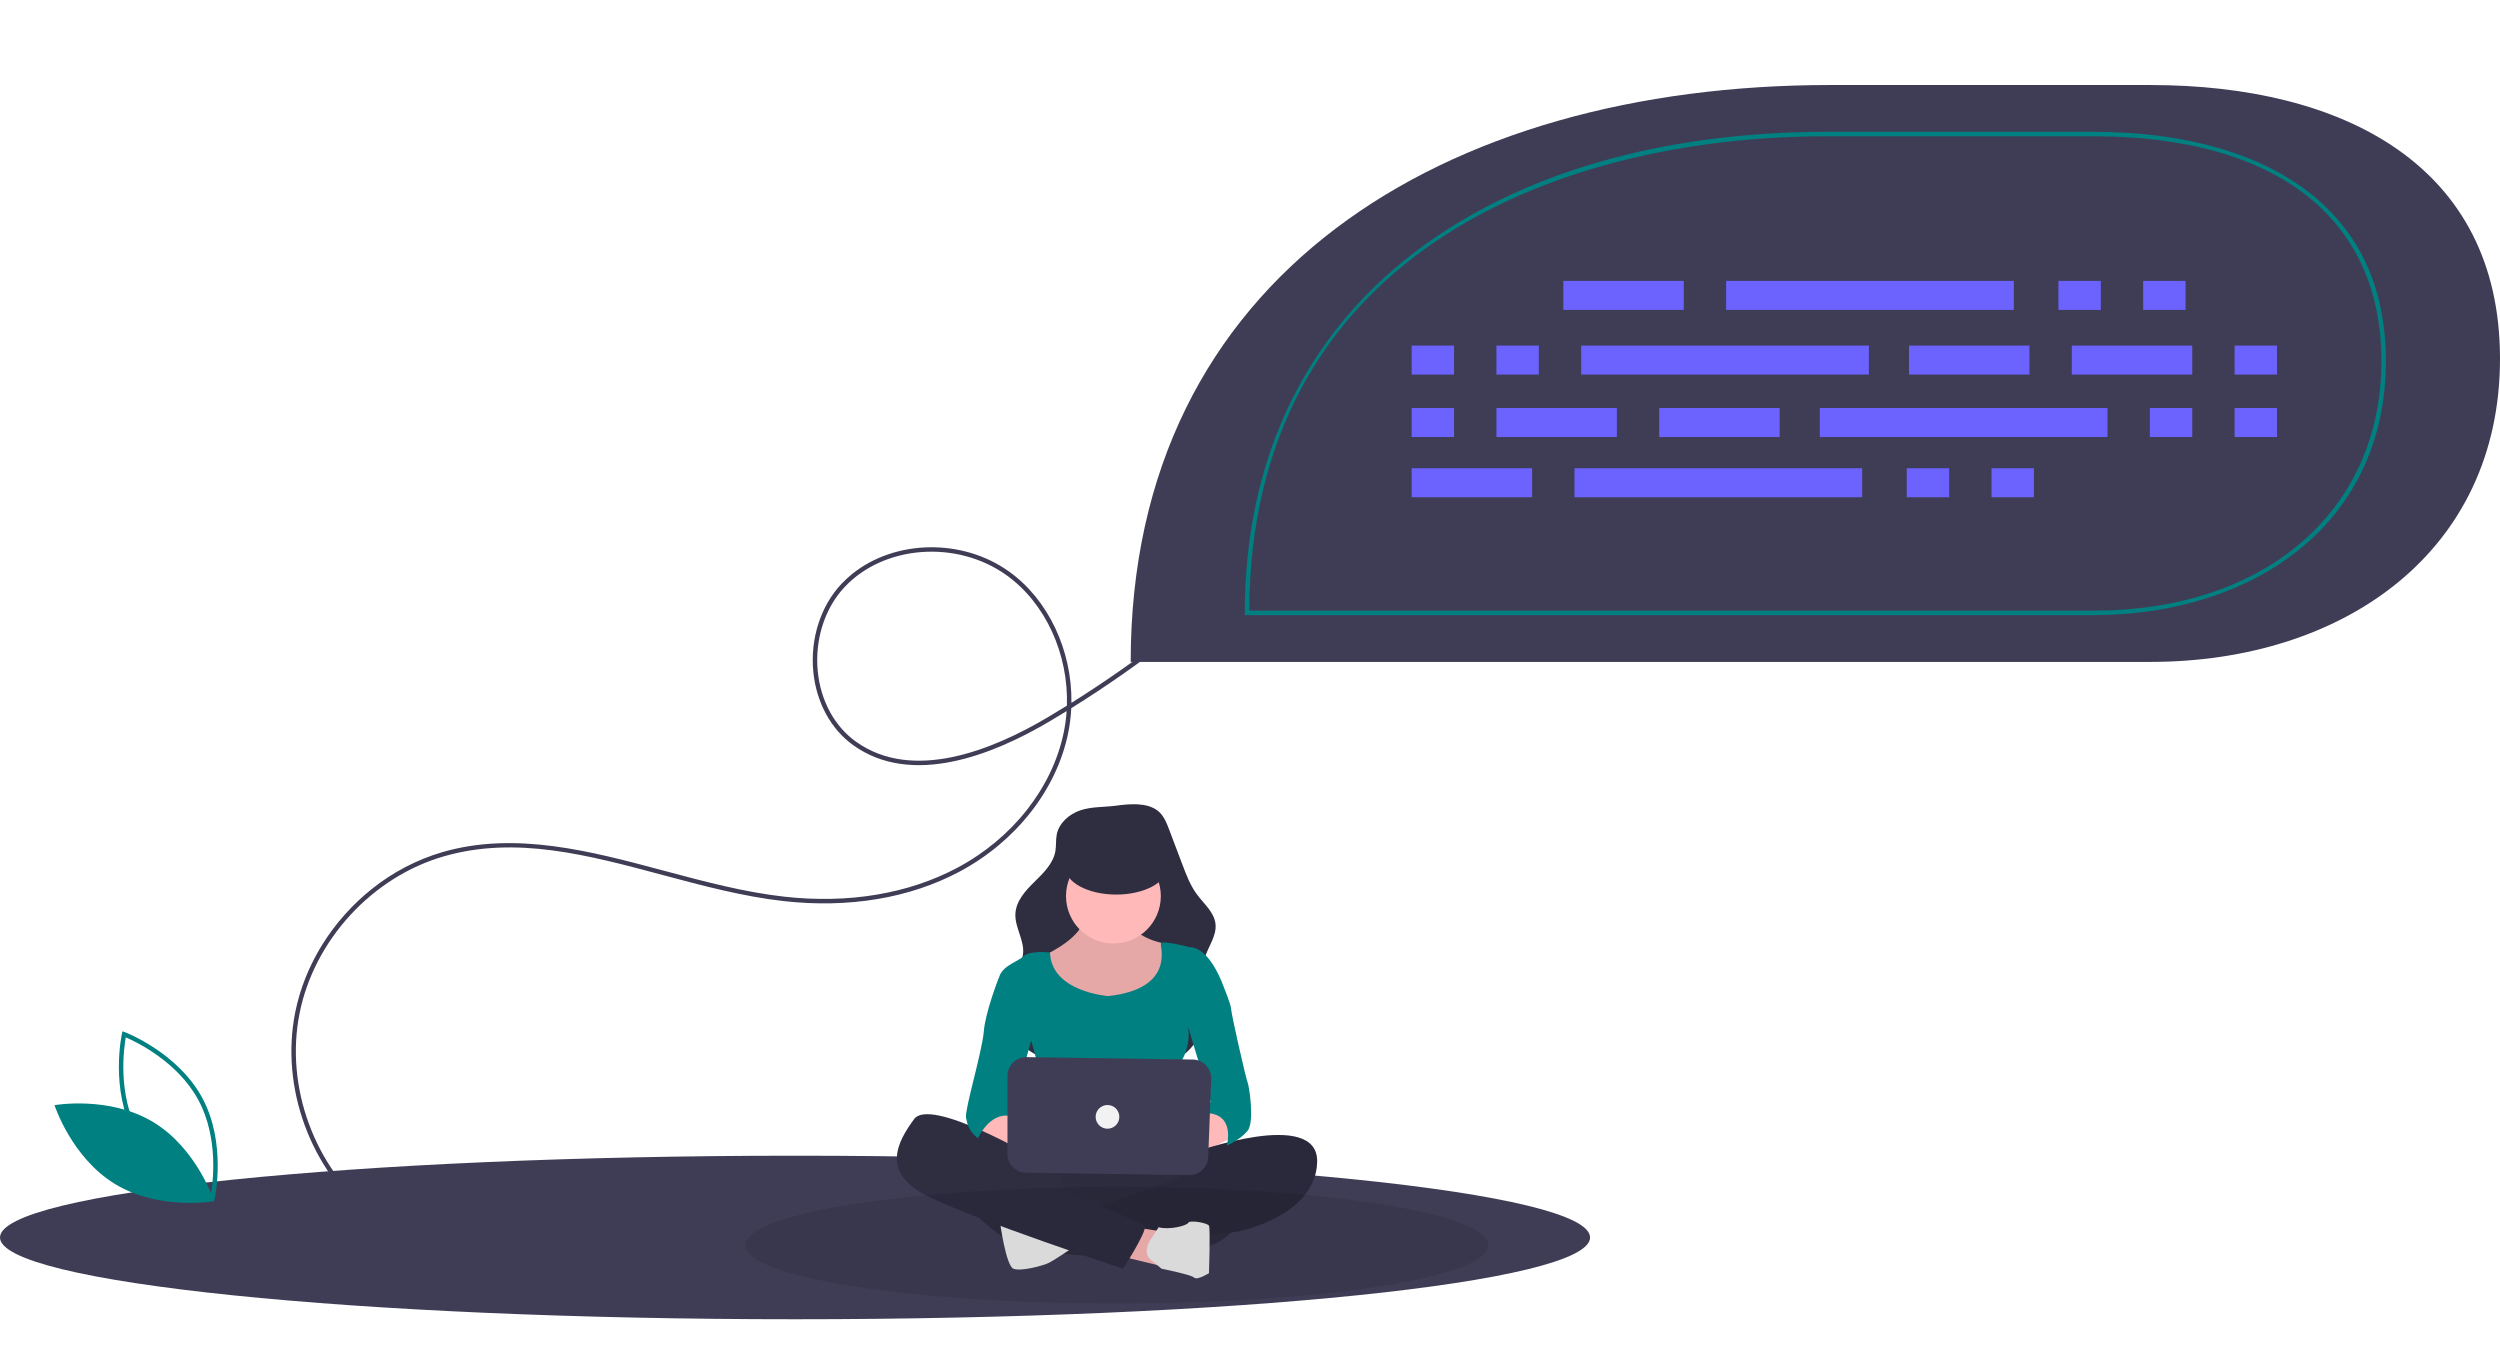
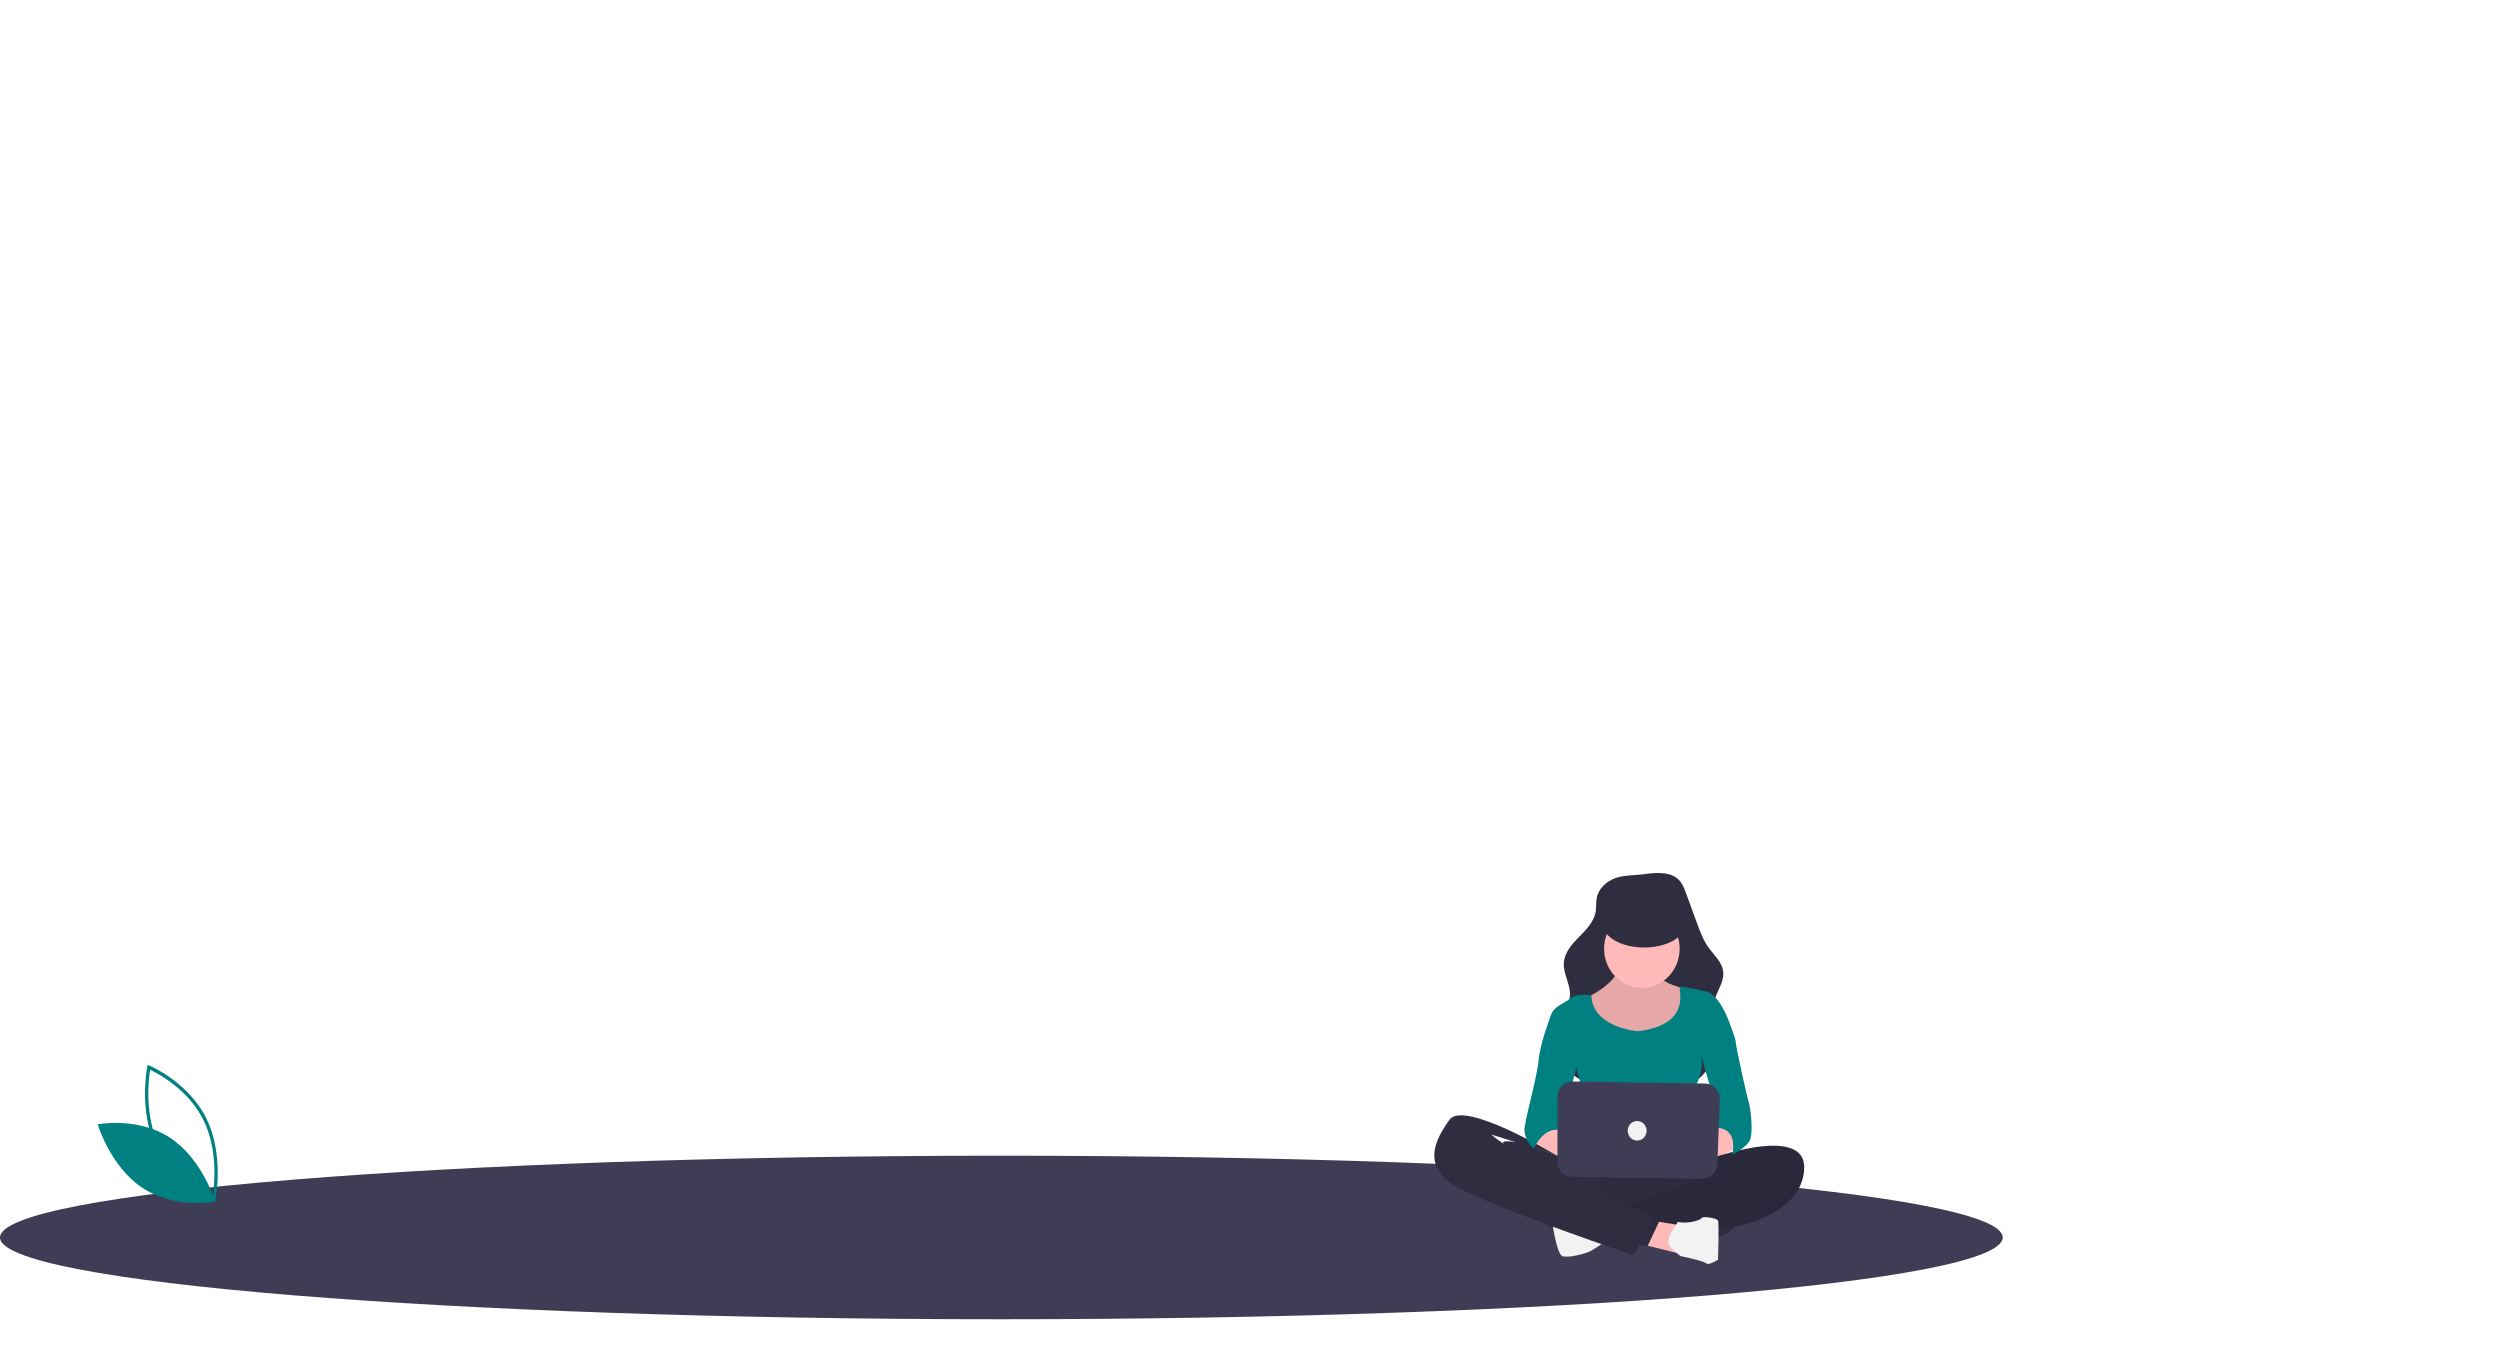
<svg xmlns="http://www.w3.org/2000/svg" id="a8ebc32a-e748-45d9-a61d-aeebf59cfff3" data-name="Layer 1" width="1121" height="607.962" viewBox="0 0 1121 607.962" version="1.1">
  <defs id="defs103" />
-   <path d="M206.148,544.705a92.172,92.172,0,0,1,32.024-16.684c32.658-9.344,66.443-.3,99.115,8.448,17.639,4.722,35.878,9.605,53.866,11.616,28.824,3.223,55.69-1.275,77.693-13.007,24.729-13.184,42.54-35.875,47.648-60.693a70.484,70.484,0,0,0,1.286-9.521q-3.655,2.254-7.335,4.44c-25.809,15.327-62.085,29.658-88.329,10.881-10.074-7.207-16.611-19.251-17.935-33.04-1.418-14.776,3.336-29.509,12.716-39.409a47.998,47.998,0,0,1,4.906-4.502c19.012-15.176,49.023-15.994,70.075-.995,17.828,12.703,28.389,35.655,28.05,58.935a524.842,524.842,0,0,0,44.166-30.97l1.231,1.577a526.673,526.673,0,0,1-45.471,31.799,72.511,72.511,0,0,1-1.402,11.21c-5.226,25.394-23.42,48.591-48.666,62.054-22.361,11.923-49.63,16.498-78.857,13.23-18.138-2.028-36.45-6.931-54.161-11.671-33.901-9.076-65.922-17.648-98.048-8.457-32.291,9.238-58.375,37.579-64.908,70.521-6.536,32.944,6.756,69.095,33.074,89.959l-1.243,1.568c-26.891-21.318-40.471-58.256-33.794-91.916C176.166,578.321,188.827,558.53,206.148,544.705Zm311.752-82.268c.756-23.079-9.548-46.005-27.183-58.57-22.186-15.809-54.652-13.453-72.367,5.243-8.988,9.487-13.541,23.634-12.177,37.843,1.268,13.214,7.503,24.734,17.107,31.606,25.366,18.149,60.847,4.049,86.145-10.975Q513.679,465.056,517.9,462.437Z" fill="#3f3d56" id="path4" transform="translate(-39.49997 -146.019)" />
-   <ellipse cx="356.497" cy="554.886" rx="356.497" ry="36.668" fill="#3f3d56" id="ellipse6" style="stroke-width:1.9" />
-   <path d="m 96.006,538.607 -1.073,-0.402 c -0.236,-0.089 -23.709,-9.082 -34.704,-29.474 -10.996,-20.393 -5.612,-44.945 -5.556,-45.19 l 0.253,-1.118 1.073,0.402 c 0.236,0.089 23.708,9.082 34.704,29.474 10.996,20.393 5.612,44.945 5.556,45.19 z m -34.017,-30.825 c 9.296,17.241 27.845,26.079 32.545,28.097 0.894,-5.037 3.696,-25.406 -5.592,-42.631 -9.287,-17.223 -27.843,-26.074 -32.545,-28.097 -0.894,5.04 -3.695,25.407 5.592,42.631 z" fill="#3f3d56" id="path48" style="fill:#008080" />
-   <path d="m 68.635,503.104 c 19.761,11.889 27.371,35.503 27.371,35.503 0,0 -24.428,4.339 -44.188,-7.55 -19.761,-11.889 -27.371,-35.503 -27.371,-35.503 0,0 24.428,-4.339 44.188,7.55 z" fill="#6c63ff" id="path50" style="fill:#008080" />
-   <path d="M546.5,442.819H1003.684c86.607,0,156.816-49.363,156.816-135.971v-0c0-86.607-70.209-122.705-156.816-122.705H860.132c-173.214,0-313.632,85.461-313.632,258.676Z" fill="#3f3d56" id="path52" transform="translate(-39.49997 -146.019)" />
-   <path d="M978.163,421.84H597.669v-1c0-68.025,26.504-124.069,76.646-162.074,46.304-35.095,110.168-53.645,184.689-53.645h119.158c38.005,0,70.03,8.351,92.616,24.148,25.581,17.894,38.552,44.375,38.552,78.705,0,34.504-13.311,63.608-38.493,84.166C1047.378,411.293,1014.466,421.84,978.163,421.84Zm-378.492-2H978.163c77.26,0,129.168-44.955,129.168-111.865,0-64.094-47.08-100.854-129.168-100.854H859.005C733.901,207.122,600.241,263.035,599.671,419.84Z" transform="translate(-39.49997 -146.019)" fill="#6c63ff" id="path54" style="fill:#008080" />
-   <rect x="701" y="125.962" width="54" height="13" fill="#6c63ff" id="rect56" />
-   <rect x="923" y="125.962" width="19" height="13" fill="#6c63ff" id="rect58" />
-   <rect x="961" y="125.962" width="19" height="13" fill="#6c63ff" id="rect60" />
-   <rect x="774" y="125.962" width="129" height="13" fill="#6c63ff" id="rect62" />
-   <rect x="633" y="209.962" width="54" height="13" fill="#6c63ff" id="rect64" />
-   <rect x="855" y="209.962" width="19" height="13" fill="#6c63ff" id="rect66" />
-   <rect x="893" y="209.962" width="19" height="13" fill="#6c63ff" id="rect68" />
-   <rect x="706" y="209.962" width="129" height="13" fill="#6c63ff" id="rect70" />
-   <rect x="856" y="154.962" width="54" height="13" fill="#6c63ff" id="rect72" />
-   <rect x="929" y="154.962" width="54" height="13" fill="#6c63ff" id="rect74" />
-   <rect x="1002" y="154.962" width="19" height="13" fill="#6c63ff" id="rect76" />
-   <rect x="633" y="154.962" width="19" height="13" fill="#6c63ff" id="rect78" />
-   <rect x="671" y="154.962" width="19" height="13" fill="#6c63ff" id="rect80" />
-   <rect x="709" y="154.962" width="129" height="13" fill="#6c63ff" id="rect82" />
-   <rect x="783.5" y="328.981" width="54" height="13" transform="translate(1581.5 524.943) rotate(-180)" fill="#6c63ff" id="rect84" />
-   <rect x="710.5" y="328.981" width="54" height="13" transform="translate(1435.5 524.943) rotate(-180)" fill="#6c63ff" id="rect86" />
-   <rect x="672.5" y="328.981" width="19" height="13" transform="translate(1324.5 524.943) rotate(-180)" fill="#6c63ff" id="rect88" />
-   <rect x="1041.5" y="328.981" width="19" height="13" transform="translate(2062.5 524.943) rotate(-180)" fill="#6c63ff" id="rect90" />
-   <rect x="1003.5" y="328.981" width="19" height="13" transform="translate(1986.5 524.943) rotate(-180)" fill="#6c63ff" id="rect92" />
-   <rect x="855.5" y="328.981" width="129" height="13" transform="translate(1800.5 524.943) rotate(-180)" fill="#6c63ff" id="rect94" />
-   <path d="m 484.423,363.352 c -5.013,1.693 -9.554,5.652 -10.58,10.843 -0.476,2.406 -0.184,4.907 -0.585,7.327 -0.929,5.612 -5.334,9.897 -9.396,13.878 -4.063,3.981 -8.258,8.606 -8.555,14.286 -0.325,6.22 4.186,12.047 3.406,18.226 -0.907,7.179 -8.489,11.831 -10.364,18.82 -1.252,4.667 0.282,9.694 2.805,13.815 4.809,7.852 13.028,13.183 21.781,16.041 8.753,2.858 18.075,3.459 27.282,3.556 11.211,0.117 23.383,-0.845 31.806,-8.244 a 25.48,25.48 0 0 0 8.459,-16.588 c 0.8,-8.571 -2.777,-17.426 -0.31,-25.673 1.553,-5.19 5.447,-9.93 4.866,-15.316 -0.568,-5.266 -5.168,-8.999 -8.323,-13.253 -2.946,-3.972 -4.734,-8.663 -6.486,-13.288 l -5.995,-15.824 c -1.178,-3.111 -2.473,-6.382 -5.099,-8.424 -4.917,-3.822 -12.822,-3.071 -18.572,-2.283 -5.333,0.731 -11.012,0.37 -16.141,2.102 z" fill="#2f2e41" id="path72" />
-   <path d="m 486.301,409.447 c 0,0 2.657,8.637 -17.274,18.602 -19.931,9.966 1.993,20.595 1.993,20.595 l 23.253,5.315 c 0,0 23.917,-3.322 26.575,-7.308 2.657,-3.986 7.308,-17.274 5.979,-19.267 a 31.061,31.061 0 0 0 -3.322,-3.986 c 0,0 -15.945,-2.657 -15.281,-9.966 0.664,-7.308 -21.924,-3.986 -21.924,-3.986 z" fill="#ffb9b9" id="path74" />
-   <path d="m 486.301,409.447 c 0,0 2.657,8.637 -17.274,18.602 -19.931,9.966 1.993,20.595 1.993,20.595 l 23.253,5.315 c 0,0 23.917,-3.322 26.575,-7.308 2.657,-3.986 7.308,-17.274 5.979,-19.267 a 31.061,31.061 0 0 0 -3.322,-3.986 c 0,0 -15.945,-2.657 -15.281,-9.966 0.664,-7.308 -21.924,-3.986 -21.924,-3.986 z" opacity="0.1" id="path76" />
-   <circle cx="499.256" cy="401.807" r="21.26" fill="#ffb9b9" id="circle78" />
-   <path d="m 496.931,446.652 c 0,0 -25.604,-1.872 -26.089,-19.539 0,0 -9.122,-1.057 -11.78,1.601 -2.657,2.657 -11.294,4.651 -11.294,11.294 0,6.644 14.616,26.575 14.616,26.575 0,0 7.972,26.575 4.651,31.225 -3.322,4.651 -3.986,16.609 -3.986,16.609 0,0 33.218,-2.657 38.533,0 5.315,2.657 26.575,2.657 27.904,0 1.329,-2.657 -1.329,-35.876 -1.329,-35.876 0,0 5.979,-7.972 4.651,-17.274 l 15.945,-18.602 c 0,0 -5.979,-17.938 -15.281,-17.938 0,0 -12.623,-3.322 -12.955,-1.661 -0.332,1.661 6.312,20.263 -23.585,23.585 z" fill="#ff6584" id="path80" style="fill:#008080" />
-   <path d="m 437.137,505.116 c 0,0 5.979,9.301 21.26,11.294 15.281,1.993 17.938,-3.322 16.609,-4.651 -1.329,-1.329 -17.274,-7.308 -17.274,-7.308 l -9.301,-7.308 z" fill="#ffb9b9" id="path82" />
-   <path d="m 546.094,497.144 -17.274,9.966 c 0,0 -22.589,-1.329 -13.952,5.315 8.637,6.644 24.582,3.986 24.582,3.986 l 15.281,-7.308 z" fill="#ffb9b9" id="path84" />
-   <path d="m 459.726,514.418 c 0,0 -15.945,39.198 3.322,45.177 19.267,5.979 72.416,4.651 84.375,-3.322 11.959,-7.972 15.281,-18.602 13.287,-21.924 -1.993,-3.322 -15.281,-12.623 -24.582,-13.287 -9.301,-0.664 -76.403,-6.644 -76.403,-6.644 z" fill="#2f2e41" id="path86" />
-   <path d="m 459.726,514.418 c 0,0 -15.945,39.198 3.322,45.177 19.267,5.979 72.416,4.651 84.375,-3.322 11.959,-7.972 15.281,-18.602 13.287,-21.924 -1.993,-3.322 -15.281,-12.623 -24.582,-13.287 -9.301,-0.664 -76.403,-6.644 -76.403,-6.644 z" opacity="0.05" id="path88" />
-   <path d="m 534.99,516.853 c 0,0 56.281,-20.373 55.617,4.208 -0.664,24.582 -35.876,31.225 -35.876,31.225 l -10.63,1.329 -58.465,1.993 c 0,0 1.993,-10.63 -2.657,-11.959 0,0 15.281,-3.986 15.945,-4.651 0.664,-0.664 38.533,-13.952 41.191,-14.616 2.657,-0.664 10.63,-5.979 16.609,-5.315 0,0 6.644,-5.315 13.952,-3.986 l -20.595,1.329 z" fill="#2f2e41" id="path90" />
-   <path d="m 534.99,516.853 c 0,0 56.281,-20.373 55.617,4.208 -0.664,24.582 -35.876,31.225 -35.876,31.225 l -10.63,1.329 -58.465,1.993 c 0,0 1.993,-10.63 -2.657,-11.959 0,0 15.281,-3.986 15.945,-4.651 0.664,-0.664 38.533,-13.952 41.191,-14.616 2.657,-0.664 10.63,-5.979 16.609,-5.315 0,0 6.644,-5.315 13.952,-3.986 l -20.595,1.329 z" opacity="0.1" id="path92" />
-   <polygon points="554.035,527.347 544.187,530.004 534.434,533.081 541.53,549.271 584.714,533.99 588.036,525.354 576.741,523.36 " fill="#2f2e41" id="polygon94" transform="translate(-9.387274,-12.92905)" />
-   <polygon points="554.035,527.347 544.187,530.004 534.434,533.081 541.53,549.271 584.714,533.99 588.036,525.354 576.741,523.36 " opacity="0.1" id="polygon96" transform="translate(-9.387274,-12.92905)" />
-   <path d="m 433.151,539.664 c 0,0 12.623,15.945 27.239,19.931 14.616,3.986 22.589,-1.329 22.589,-1.329 l -4.651,-18.602 -1.993,-11.959 -8.637,-5.979 -17.274,-7.972 -20.595,-6.644 c 0,0 -8.637,-1.329 -8.637,0 0,1.329 7.972,21.26 7.972,21.26 z" fill="#2f2e41" id="path98" />
-   <path d="m 448.432,548.3 c 0,0 2.657,19.267 5.979,20.595 3.322,1.329 13.287,-1.329 15.945,-2.657 2.657,-1.329 11.691,-7.459 11.691,-7.459 0,0 -31.622,-11.808 -33.615,-10.479 z" fill="#f2f2f2" id="path100" />
-   <polygon points="530.9,565.216 529.571,580.496 511.964,576.22 518.277,563.223 " fill="#ffb9b9" id="polygon102" transform="translate(-9.387274,-12.92905)" />
-   <path d="m 516.798,554.546 c 0,0 -5.916,7.042 0.063,11.028 l 3.986,3.322 c 0,0 13.287,2.657 14.616,3.986 1.329,1.329 6.644,-1.993 6.644,-1.993 0,0 0.664,-19.931 0,-21.26 -0.664,-1.329 -8.637,-2.657 -9.301,-1.329 -0.664,1.329 -8.637,3.322 -13.287,1.993 z" fill="#f2f2f2" id="path104" />
-   <path d="m 463.712,519.068 c 0,0 -46.506,-27.239 -53.814,-17.274 -7.308,9.966 -15.281,23.917 5.979,34.547 21.26,10.63 87.697,32.554 87.697,32.554 0,0 9.966,-15.281 9.966,-19.267 0,0 -35.212,-15.945 -41.191,-17.274 -5.979,-1.329 -29.897,-16.609 -33.219,-17.938 -3.322,-1.329 -7.972,-5.315 -7.972,-5.315 z" fill="#2f2e41" id="path106" />
-   <path d="m 450.425,436.686 -2.657,1.993 c 0,0 -5.979,15.281 -6.644,23.917 -0.664,8.637 -8.637,35.212 -7.972,38.533 0.664,3.322 1.329,5.979 5.315,9.301 0,0 5.315,-11.959 14.616,-9.966 l 11.294,-41.191 z" fill="#ff6584" id="path108" style="fill:#008080" />
-   <path d="m 543.437,436.686 5.315,5.979 c 0,0 3.322,7.972 3.322,9.966 0,1.993 6.644,31.225 7.308,32.554 0.664,1.329 3.322,17.938 0,21.924 -3.322,3.986 -9.301,6.644 -9.301,6.644 0,0 3.986,-13.952 -8.637,-14.616 l 1.329,-5.315 -11.959,-39.862 z" fill="#ff6584" id="path110" style="fill:#008080" />
-   <path d="m 451.754,482.427 v 34.995 a 8.413,8.413 0 0 0 8.289,8.413 l 73.185,1.084 a 8.413,8.413 0 0 0 8.532,-8.089 l 1.346,-34.999 a 8.413,8.413 0 0 0 -8.285,-8.736 l -74.531,-1.08 a 8.413,8.413 0 0 0 -8.535,8.413 z" fill="#3f3d56" id="path112" />
-   <ellipse cx="500.503" cy="388.803" rx="22.884" ry="12.322" fill="#2f2e41" id="ellipse114" />
-   <circle cx="496.599" cy="500.798" r="5.315" fill="#f2f2f2" id="circle116" />
-   <ellipse cx="500.792" cy="558.348" rx="166.614" ry="26.152" opacity="0.1" id="ellipse8-0" style="stroke-width:1.049" />
+   <ellipse cx="449.017" cy="554.886" rx="449.017" ry="36.668" fill="#3f3d56" id="ellipse6" style="stroke-width:2.133" />
+   <path d="m 96.435,538.758 -0.789,-0.324 C 95.472,538.363 78.211,531.13 70.125,514.729 62.038,498.327 65.998,478.58 66.039,478.383 l 0.186,-0.899 0.789,0.324 c 0.173,0.071 17.434,7.305 25.521,23.705 8.086,16.401 4.127,36.149 4.086,36.346 z M 71.42,513.965 c 6.836,13.867 20.477,20.975 23.933,22.598 0.657,-4.051 2.718,-20.434 -4.112,-34.287 -6.83,-13.852 -20.475,-20.971 -23.933,-22.598 -0.657,4.054 -2.717,20.435 4.112,34.287 z" fill="#3f3d56" id="path48" style="fill:#008080;stroke-width:0.769" />
+   <path d="m 76.307,510.203 c 14.531,9.562 20.128,28.554 20.128,28.554 0,0 -17.964,3.49 -32.495,-6.072 -14.531,-9.562 -20.128,-28.554 -20.128,-28.554 0,0 17.964,-3.49 32.495,6.072 z" fill="#6c63ff" id="path50" style="fill:#008080;stroke-width:0.769" />
+   <path d="m 724.403,393.713 c -3.994,1.396 -7.612,4.661 -8.429,8.94 -0.379,1.984 -0.147,4.046 -0.466,6.041 -0.74,4.627 -4.249,8.161 -7.486,11.443 -3.237,3.282 -6.579,7.096 -6.816,11.78 -0.259,5.129 3.335,9.933 2.713,15.029 -0.723,5.92 -6.764,9.755 -8.257,15.518 -0.997,3.848 0.225,7.993 2.235,11.391 3.831,6.475 10.379,10.87 17.353,13.227 6.973,2.356 14.4,2.852 21.736,2.932 8.932,0.097 18.629,-0.697 25.34,-6.798 a 20.3,21.01 0 0 0 6.739,-13.678 c 0.638,-7.067 -2.212,-14.369 -0.247,-21.169 1.237,-4.279 4.34,-8.188 3.877,-12.629 -0.453,-4.342 -4.117,-7.42 -6.631,-10.928 -2.347,-3.275 -3.771,-7.143 -5.167,-10.957 l -4.776,-13.048 c -0.939,-2.565 -1.97,-5.263 -4.062,-6.946 -3.917,-3.152 -10.216,-2.532 -14.796,-1.882 -4.249,0.603 -8.773,0.305 -12.86,1.733 z" fill="#2f2e41" id="path72" style="stroke-width:0.811" />
+   <path d="m 725.898,431.721 c 0,0 2.117,7.122 -13.762,15.339 -15.879,8.217 1.588,16.982 1.588,16.982 l 18.526,4.383 c 0,0 19.055,-2.739 21.172,-6.026 2.117,-3.287 5.822,-14.243 4.764,-15.886 a 24.747,25.612 0 0 0 -2.647,-3.287 c 0,0 -12.703,-2.191 -12.174,-8.217 0.529,-6.026 -17.467,-3.287 -17.467,-3.287 z" fill="#ffb9b9" id="path74" style="stroke-width:0.811" />
+   <path d="m 725.898,431.721 c 0,0 2.117,7.122 -13.762,15.339 -15.879,8.217 1.588,16.982 1.588,16.982 l 18.526,4.383 c 0,0 19.055,-2.739 21.172,-6.026 2.117,-3.287 5.822,-14.243 4.764,-15.886 a 24.747,25.612 0 0 0 -2.647,-3.287 c 0,0 -12.703,-2.191 -12.174,-8.217 0.529,-6.026 -17.467,-3.287 -17.467,-3.287 z" opacity="0.1" id="path76" style="stroke-width:0.811" />
+   <ellipse cx="736.22" cy="425.421" fill="#ffb9b9" id="circle78" rx="16.938" ry="17.53" style="stroke-width:0.811" />
+   <path d="m 734.367,462.398 c 0,0 -20.398,-1.544 -20.785,-16.111 0,0 -7.268,-0.871 -9.385,1.32 -2.117,2.191 -8.998,3.835 -8.998,9.313 0,5.478 11.645,21.912 11.645,21.912 0,0 6.352,21.912 3.705,25.747 -2.647,3.835 -3.176,13.695 -3.176,13.695 0,0 26.465,-2.191 30.699,0 4.234,2.191 21.172,2.191 22.231,0 1.059,-2.191 -1.059,-29.582 -1.059,-29.582 0,0 4.764,-6.574 3.705,-14.243 l 12.703,-15.339 c 0,0 -4.764,-14.791 -12.174,-14.791 0,0 -10.057,-2.739 -10.321,-1.37 -0.265,1.37 5.028,16.708 -18.79,19.447 z" fill="#ff6584" id="path80" style="fill:#008080;stroke-width:0.811" />
+   <path d="m 686.73,510.606 c 0,0 4.764,7.669 16.938,9.313 12.174,1.643 14.291,-2.739 13.233,-3.835 -1.059,-1.096 -13.762,-6.026 -13.762,-6.026 l -7.41,-6.026 z" fill="#ffb9b9" id="path82" style="stroke-width:0.811" />
+   <path d="m 773.535,504.032 -13.762,8.217 c 0,0 -17.996,-1.096 -11.115,4.383 6.881,5.478 19.584,3.287 19.584,3.287 l 12.174,-6.026 z" fill="#ffb9b9" id="path84" style="stroke-width:0.811" />
+   <path d="m 704.726,518.275 c 0,0 -12.703,32.321 2.647,37.251 15.35,4.93 57.694,3.835 67.221,-2.739 9.527,-6.574 12.174,-15.339 10.586,-18.078 -1.588,-2.739 -12.174,-10.408 -19.584,-10.956 -7.41,-0.548 -60.87,-5.478 -60.87,-5.478 z" fill="#2f2e41" id="path86" style="stroke-width:0.811" />
+   <path d="m 704.726,518.275 c 0,0 -12.703,32.321 2.647,37.251 15.35,4.93 57.694,3.835 67.221,-2.739 9.527,-6.574 12.174,-15.339 10.586,-18.078 -1.588,-2.739 -12.174,-10.408 -19.584,-10.956 -7.41,-0.548 -60.87,-5.478 -60.87,-5.478 z" opacity="0.05" id="path88" style="stroke-width:0.811" />
+   <path d="m 764.689,520.283 c 0,0 44.839,-16.799 44.309,3.47 -0.529,20.269 -28.582,25.747 -28.582,25.747 l -8.469,1.096 -46.579,1.643 c 0,0 1.588,-8.765 -2.117,-9.861 0,0 12.174,-3.287 12.703,-3.835 0.529,-0.548 30.699,-11.504 32.817,-12.052 2.117,-0.548 8.469,-4.93 13.233,-4.383 0,0 5.293,-4.383 11.115,-3.287 l -16.408,1.096 z" fill="#2f2e41" id="path90" style="stroke-width:0.811" />
+   <path d="m 764.689,520.283 c 0,0 44.839,-16.799 44.309,3.47 -0.529,20.269 -28.582,25.747 -28.582,25.747 l -8.469,1.096 -46.579,1.643 c 0,0 1.588,-8.765 -2.117,-9.861 0,0 12.174,-3.287 12.703,-3.835 0.529,-0.548 30.699,-11.504 32.817,-12.052 2.117,-0.548 8.469,-4.93 13.233,-4.383 0,0 5.293,-4.383 11.115,-3.287 l -16.408,1.096 z" opacity="0.1" id="path92" style="stroke-width:0.811" />
+   <polygon points="541.53,549.271 584.714,533.99 588.036,525.354 576.741,523.36 554.035,527.347 544.187,530.004 534.434,533.081 " fill="#2f2e41" id="polygon94" transform="matrix(0.7966966,0,0,0.8245551,330.9854,83.44868)" />
+   <polygon points="541.53,549.271 584.714,533.99 588.036,525.354 576.741,523.36 554.035,527.347 544.187,530.004 534.434,533.081 " opacity="0.1" id="polygon96" transform="matrix(0.7966966,0,0,0.8245551,330.9854,83.44868)" />
+   <path d="m 683.554,539.092 c 0,0 10.057,13.147 21.701,16.434 11.645,3.287 17.996,-1.096 17.996,-1.096 l -3.705,-15.339 -1.588,-9.861 -6.881,-4.93 -13.762,-6.574 -16.408,-5.478 c 0,0 -6.881,-1.096 -6.881,0 0,1.096 6.352,17.53 6.352,17.53 z" fill="#2f2e41" id="path98" style="stroke-width:0.811" />
+   <path d="m 695.728,546.213 c 0,0 2.117,15.886 4.764,16.982 2.647,1.096 10.586,-1.096 12.703,-2.191 2.117,-1.096 9.314,-6.151 9.314,-6.151 0,0 -25.193,-9.736 -26.781,-8.64 z" fill="#f2f2f2" id="path100" style="stroke-width:0.811" />
+   <polygon points="518.277,563.223 530.9,565.216 529.571,580.496 511.964,576.22 " fill="#ffb9b9" id="polygon102" transform="matrix(0.7966966,0,0,0.8245551,330.9854,83.44868)" />
+   <path d="m 750.196,551.363 c 0,0 -4.713,5.806 0.051,9.093 l 3.176,2.739 c 0,0 10.586,2.191 11.645,3.287 1.059,1.096 5.293,-1.643 5.293,-1.643 0,0 0.529,-16.434 0,-17.53 -0.529,-1.096 -6.881,-2.191 -7.41,-1.096 -0.529,1.096 -6.881,2.739 -10.586,1.643 z" fill="#f2f2f2" id="path104" style="stroke-width:0.811" />
+   <path d="m 697.316,517.727 c 0,0 -40.931,-24.666 -47.363,-15.642 -6.432,9.024 -13.449,21.658 5.263,31.283 18.711,9.626 77.183,29.478 77.183,29.478 0,0 8.771,-13.837 8.771,-17.446 0,0 -30.99,-14.438 -36.253,-15.642 -5.263,-1.203 -26.313,-15.04 -29.236,-16.243 -2.924,-1.203 -7.017,-4.813 -7.017,-4.813 z" fill="#2f2e41" id="path106" style="stroke-width:0.893" />
+   <path d="m 697.316,454.181 -2.117,1.643 c 0,0 -4.764,12.6 -5.293,19.721 -0.529,7.122 -6.881,29.034 -6.352,31.773 0.529,2.739 1.059,4.93 4.234,7.669 0,0 4.234,-9.861 11.645,-8.217 l 8.998,-33.964 z" fill="#ff6584" id="path108" style="fill:#008080;stroke-width:0.811" />
+   <path d="m 771.418,454.181 4.234,4.93 c 0,0 2.647,6.574 2.647,8.217 0,1.643 5.293,25.747 5.822,26.843 0.529,1.096 2.647,14.791 0,18.078 -2.647,3.287 -7.41,5.478 -7.41,5.478 0,0 3.176,-11.504 -6.881,-12.052 l 1.059,-4.383 -9.527,-32.869 z" fill="#ff6584" id="path110" style="fill:#008080;stroke-width:0.811" />
+   <path d="m 698.375,491.897 v 28.855 a 6.703,6.937 0 0 0 6.604,6.937 l 58.306,0.894 a 6.703,6.937 0 0 0 6.797,-6.67 l 1.072,-28.859 a 6.703,6.937 0 0 0 -6.601,-7.203 l -59.379,-0.891 a 6.703,6.937 0 0 0 -6.8,6.937 z" fill="#3f3d56" id="path112" style="stroke-width:0.811" />
+   <ellipse cx="737.213" cy="414.699" rx="18.232" ry="10.16" fill="#2f2e41" id="ellipse114" style="stroke-width:0.811" />
+   <ellipse cx="734.103" cy="507.045" fill="#f2f2f2" id="circle116" rx="4.234" ry="4.382" style="stroke-width:0.811" />
</svg>
